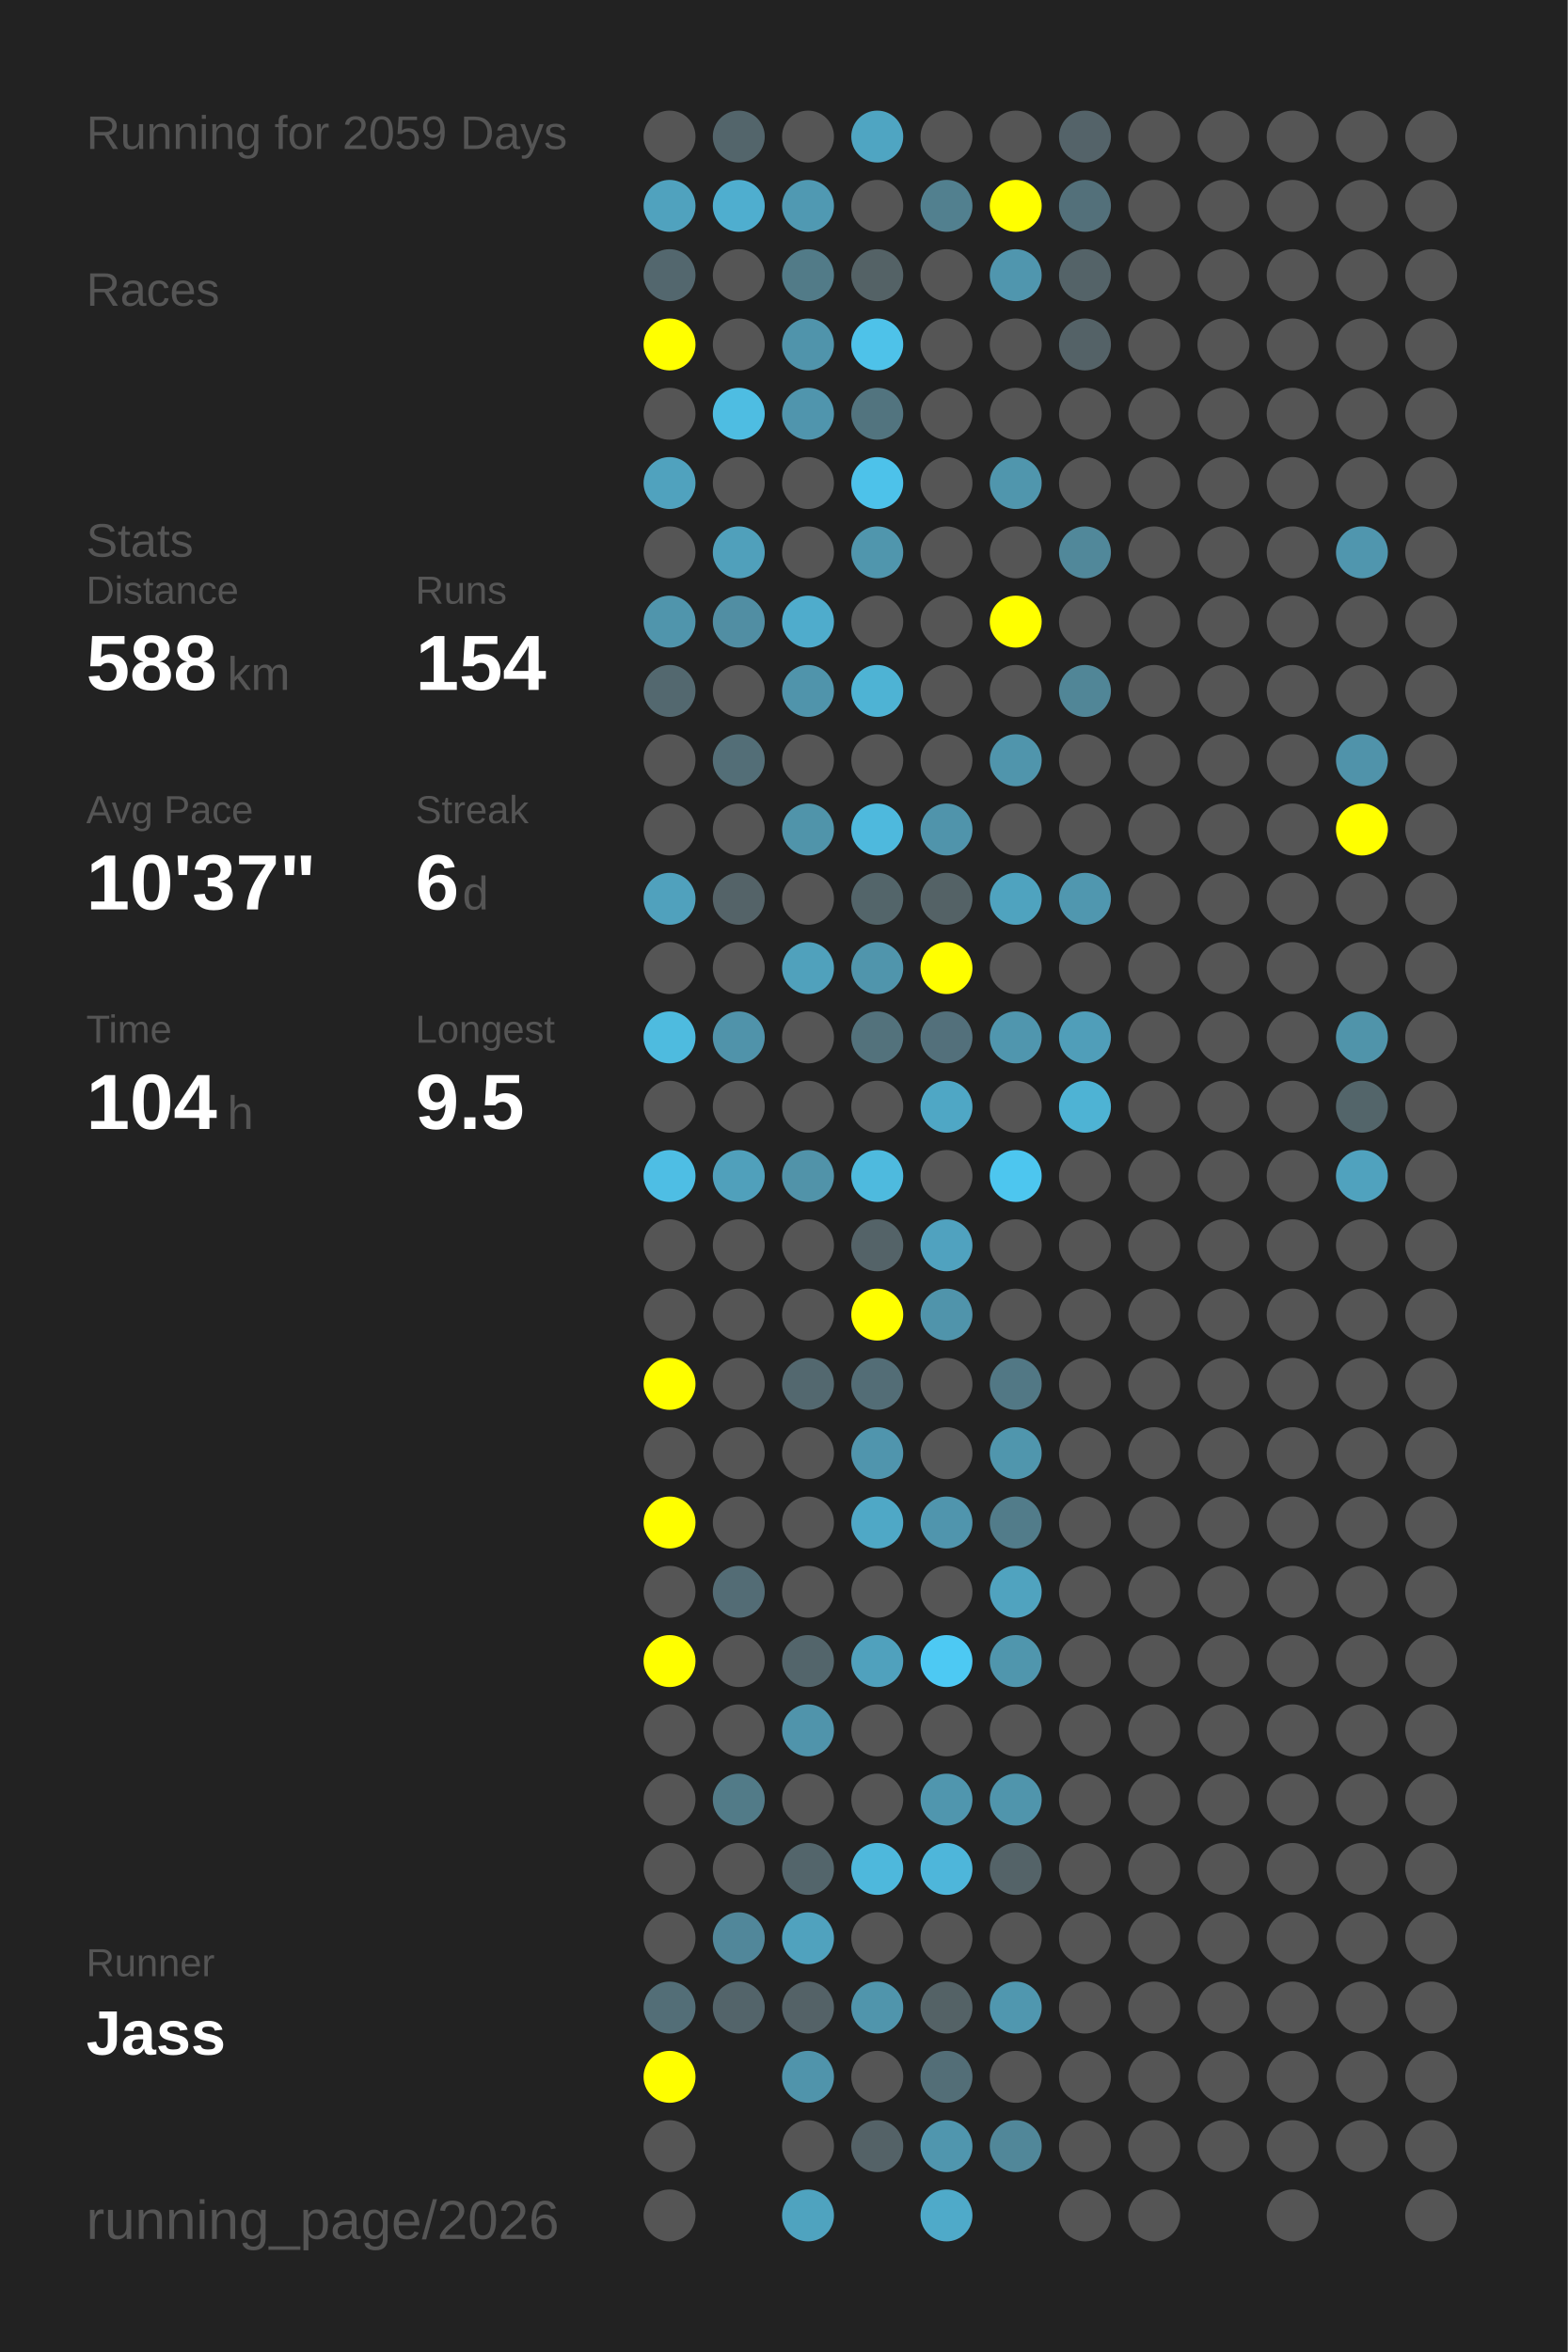
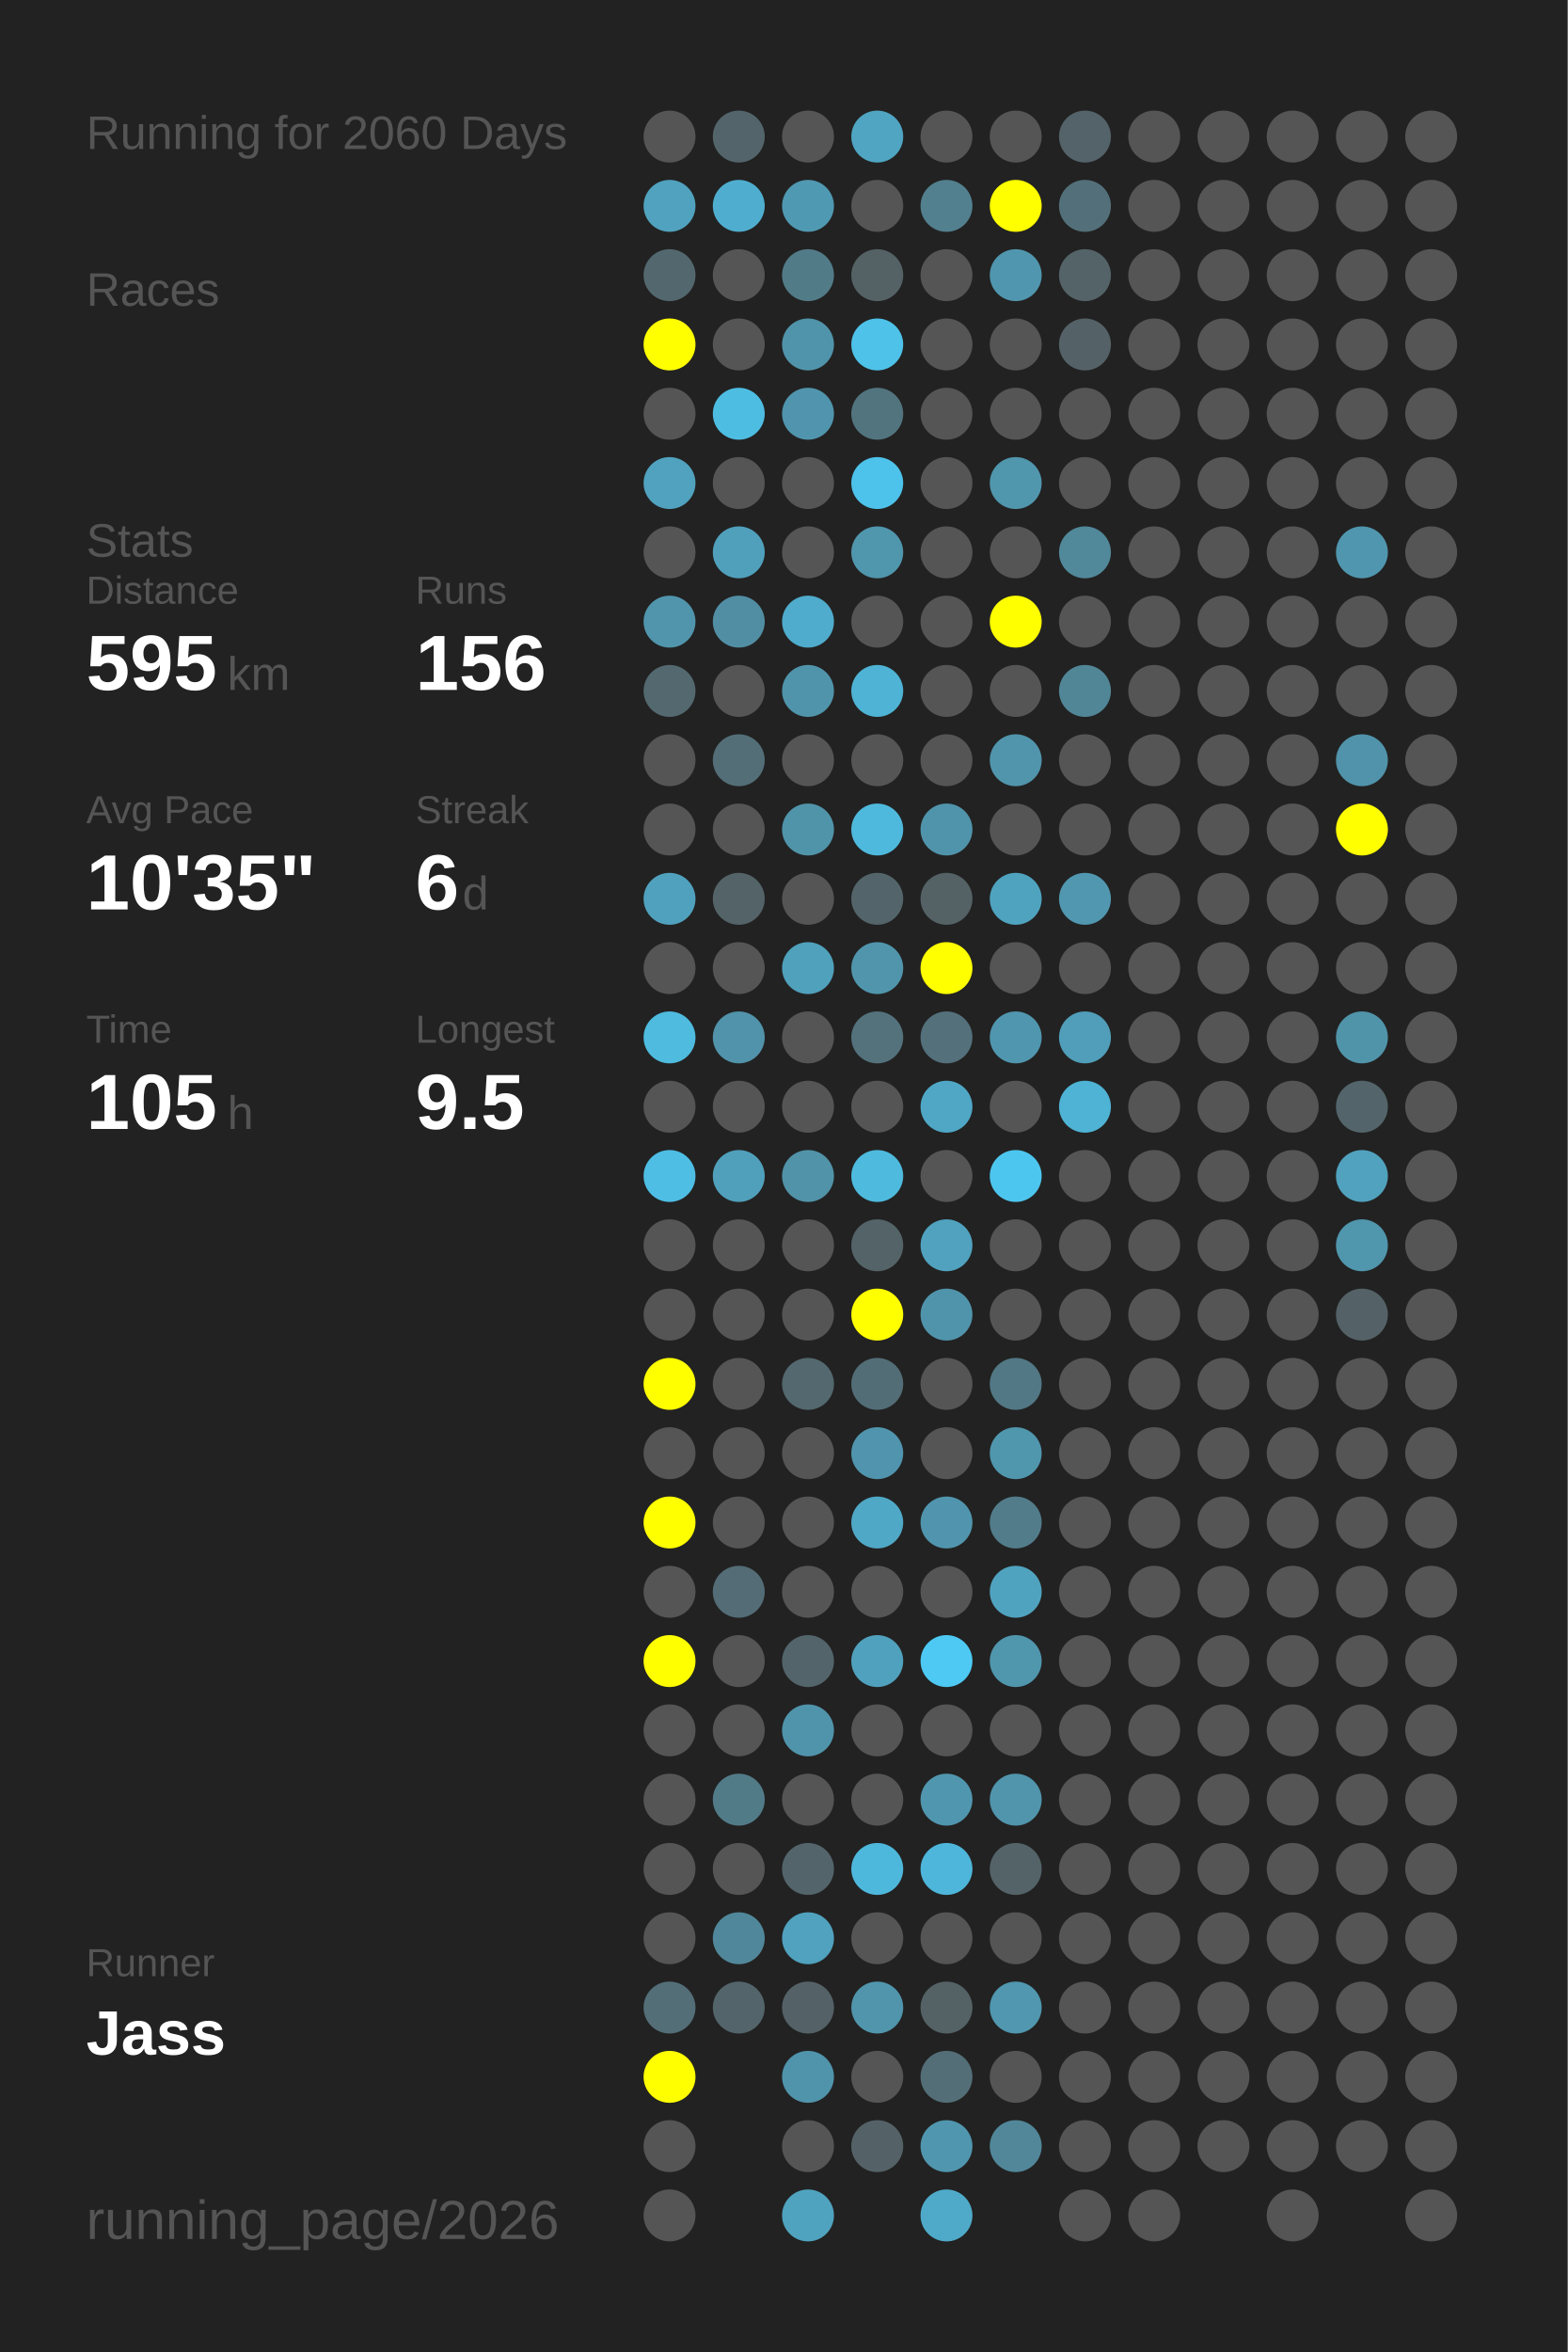
<svg xmlns="http://www.w3.org/2000/svg" baseProfile="full" height="300mm" version="1.1" viewBox="0,0,200,300" width="200mm">
  <defs />
  <rect fill="#222222" height="300" width="200" x="0" y="0" />
-   <text fill="#555555" style="font-size:6px; font-family:Arial;" x="11" y="19">Running for 2059 Days</text>
+   <text fill="#555555" style="font-size:6px; font-family:Arial;" x="11" y="19">Running for 2060 Days</text>
  <text fill="#555555" style="font-size:6px; font-family:Arial;" x="11" y="39">Races</text>
  <text fill="#555555" style="font-size:6px; font-family:Arial;" x="11" y="71">Stats</text>
  <text fill="#555555" style="font-size:5px; font-family:Arial;" x="11" y="77">Distance</text>
-   <text fill="#FFFFFF" style="font-size:10px; font-family:Arial; font-weight:bold;" x="11" y="88">588</text>
+   <text fill="#FFFFFF" style="font-size:10px; font-family:Arial; font-weight:bold;" x="11" y="88">595</text>
  <text fill="#555555" style="font-size:6px; font-family:Arial;" x="29" y="88">km</text>
  <text fill="#555555" style="font-size:5px; font-family:Arial;" x="53" y="77">Runs</text>
-   <text fill="#FFFFFF" style="font-size:10px; font-family:Arial; font-weight:bold;" x="53" y="88">154</text>
+   <text fill="#FFFFFF" style="font-size:10px; font-family:Arial; font-weight:bold;" x="53" y="88">156</text>
  <text fill="#555555" style="font-size:5px; font-family:Arial;" x="11" y="105">Avg Pace</text>
-   <text fill="#FFFFFF" style="font-size:10px; font-family:Arial; font-weight:bold;" x="11" y="116">10'37"</text>
+   <text fill="#FFFFFF" style="font-size:10px; font-family:Arial; font-weight:bold;" x="11" y="116">10'35"</text>
  <text fill="#555555" style="font-size:5px; font-family:Arial;" x="53" y="105">Streak</text>
  <text fill="#FFFFFF" style="font-size:10px; font-family:Arial; font-weight:bold;" x="53" y="116">6</text>
  <text fill="#555555" style="font-size:6px; font-family:Arial;" x="59" y="116">d</text>
  <text fill="#555555" style="font-size:5px; font-family:Arial;" x="11" y="133">Time</text>
-   <text fill="#FFFFFF" style="font-size:10px; font-family:Arial; font-weight:bold;" x="11" y="144">104</text>
+   <text fill="#FFFFFF" style="font-size:10px; font-family:Arial; font-weight:bold;" x="11" y="144">105</text>
  <text fill="#555555" style="font-size:6px; font-family:Arial;" x="29" y="144">h</text>
  <text fill="#555555" style="font-size:5px; font-family:Arial;" x="53" y="133">Longest</text>
  <text fill="#FFFFFF" style="font-size:10px; font-family:Arial; font-weight:bold;" x="53" y="144">9.5</text>
  <text fill="#555555" style="font-size:5px; font-family:Arial;" x="11" y="252.065">Runner</text>
  <text fill="#FFFFFF" style="font-size:8px; font-family:Arial; font-weight:bold;" x="11" y="262.065">Jass</text>
  <text fill="#555555" style="font-size:7px; font-family:Arial;" x="11" y="285.581">running_page/2026</text>
  <circle cx="85.417" cy="17.419" fill="#555555" r="3.312" />
  <circle cx="85.417" cy="26.258" fill="#50a2be" r="3.312" />
  <circle cx="85.417" cy="35.097" fill="#53676e" r="3.312" />
  <circle cx="85.417" cy="43.935" fill="#FFFF00" r="3.312" />
  <circle cx="85.417" cy="52.774" fill="#555555" r="3.312" />
  <circle cx="85.417" cy="61.613" fill="#50a2be" r="3.312" />
  <circle cx="85.417" cy="70.452" fill="#555555" r="3.312" />
  <circle cx="85.417" cy="79.29" fill="#5095ac" r="3.312" />
  <circle cx="85.417" cy="88.129" fill="#53686f" r="3.312" />
  <circle cx="85.417" cy="96.968" fill="#555555" r="3.312" />
  <circle cx="85.417" cy="105.806" fill="#555555" r="3.312" />
  <circle cx="85.417" cy="114.645" fill="#50a1bd" r="3.312" />
  <circle cx="85.417" cy="123.484" fill="#555555" r="3.312" />
  <circle cx="85.417" cy="132.323" fill="#4ebbdf" r="3.312" />
  <circle cx="85.417" cy="141.161" fill="#555555" r="3.312" />
  <circle cx="85.417" cy="150" fill="#4ebee4" r="3.312" />
  <circle cx="85.417" cy="158.839" fill="#555555" r="3.312" />
  <circle cx="85.417" cy="167.677" fill="#555555" r="3.312" />
  <circle cx="85.417" cy="176.516" fill="#FFFF00" r="3.312" />
  <circle cx="85.417" cy="185.355" fill="#555555" r="3.312" />
  <circle cx="85.417" cy="194.194" fill="#FFFF00" r="3.312" />
  <circle cx="85.417" cy="203.032" fill="#555555" r="3.312" />
  <circle cx="85.417" cy="211.871" fill="#FFFF00" r="3.312" />
  <circle cx="85.417" cy="220.71" fill="#555555" r="3.312" />
  <circle cx="85.417" cy="229.548" fill="#555555" r="3.312" />
  <circle cx="85.417" cy="238.387" fill="#555555" r="3.312" />
  <circle cx="85.417" cy="247.226" fill="#555555" r="3.312" />
  <circle cx="85.417" cy="256.065" fill="#536e77" r="3.312" />
  <circle cx="85.417" cy="264.903" fill="#FFFF00" r="3.312" />
  <circle cx="85.417" cy="273.742" fill="#555555" r="3.312" />
  <circle cx="85.417" cy="282.581" fill="#555555" r="3.312" />
  <circle cx="94.25" cy="17.419" fill="#53656b" r="3.312" />
  <circle cx="94.25" cy="26.258" fill="#4faecf" r="3.312" />
  <circle cx="94.25" cy="35.097" fill="#555555" r="3.312" />
  <circle cx="94.25" cy="43.935" fill="#555555" r="3.312" />
  <circle cx="94.25" cy="52.774" fill="#4ebde2" r="3.312" />
  <circle cx="94.25" cy="61.613" fill="#555555" r="3.312" />
  <circle cx="94.25" cy="70.452" fill="#50a0bb" r="3.312" />
  <circle cx="94.25" cy="79.29" fill="#518ea3" r="3.312" />
  <circle cx="94.25" cy="88.129" fill="#555555" r="3.312" />
  <circle cx="94.25" cy="96.968" fill="#536e77" r="3.312" />
  <circle cx="94.25" cy="105.806" fill="#555555" r="3.312" />
  <circle cx="94.25" cy="114.645" fill="#546368" r="3.312" />
  <circle cx="94.25" cy="123.484" fill="#555555" r="3.312" />
  <circle cx="94.25" cy="132.323" fill="#5093aa" r="3.312" />
  <circle cx="94.25" cy="141.161" fill="#555555" r="3.312" />
  <circle cx="94.25" cy="150" fill="#50a0bb" r="3.312" />
  <circle cx="94.25" cy="158.839" fill="#555555" r="3.312" />
  <circle cx="94.25" cy="167.677" fill="#555555" r="3.312" />
  <circle cx="94.25" cy="176.516" fill="#555555" r="3.312" />
  <circle cx="94.25" cy="185.355" fill="#555555" r="3.312" />
  <circle cx="94.25" cy="194.194" fill="#555555" r="3.312" />
  <circle cx="94.25" cy="203.032" fill="#536c75" r="3.312" />
  <circle cx="94.25" cy="211.871" fill="#555555" r="3.312" />
  <circle cx="94.25" cy="220.71" fill="#555555" r="3.312" />
  <circle cx="94.25" cy="229.548" fill="#527b88" r="3.312" />
  <circle cx="94.25" cy="238.387" fill="#555555" r="3.312" />
  <circle cx="94.25" cy="247.226" fill="#51879a" r="3.312" />
  <circle cx="94.25" cy="256.065" fill="#53646a" r="3.312" />
  <circle cx="103.083" cy="17.419" fill="#555555" r="3.312" />
  <circle cx="103.083" cy="26.258" fill="#5099b2" r="3.312" />
  <circle cx="103.083" cy="35.097" fill="#527b88" r="3.312" />
  <circle cx="103.083" cy="43.935" fill="#5094ab" r="3.312" />
  <circle cx="103.083" cy="52.774" fill="#5095ad" r="3.312" />
  <circle cx="103.083" cy="61.613" fill="#555555" r="3.312" />
  <circle cx="103.083" cy="70.452" fill="#555555" r="3.312" />
  <circle cx="103.083" cy="79.29" fill="#4faccc" r="3.312" />
  <circle cx="103.083" cy="88.129" fill="#5094ab" r="3.312" />
  <circle cx="103.083" cy="96.968" fill="#555555" r="3.312" />
  <circle cx="103.083" cy="105.806" fill="#5094aa" r="3.312" />
  <circle cx="103.083" cy="114.645" fill="#555555" r="3.312" />
  <circle cx="103.083" cy="123.484" fill="#50a1bc" r="3.312" />
  <circle cx="103.083" cy="132.323" fill="#555555" r="3.312" />
  <circle cx="103.083" cy="141.161" fill="#555555" r="3.312" />
  <circle cx="103.083" cy="150" fill="#5193a9" r="3.312" />
  <circle cx="103.083" cy="158.839" fill="#555555" r="3.312" />
  <circle cx="103.083" cy="167.677" fill="#555555" r="3.312" />
  <circle cx="103.083" cy="176.516" fill="#53686f" r="3.312" />
  <circle cx="103.083" cy="185.355" fill="#555555" r="3.312" />
  <circle cx="103.083" cy="194.194" fill="#555555" r="3.312" />
  <circle cx="103.083" cy="203.032" fill="#555555" r="3.312" />
  <circle cx="103.083" cy="211.871" fill="#53656b" r="3.312" />
  <circle cx="103.083" cy="220.71" fill="#5094ab" r="3.312" />
  <circle cx="103.083" cy="229.548" fill="#555555" r="3.312" />
  <circle cx="103.083" cy="238.387" fill="#53656b" r="3.312" />
  <circle cx="103.083" cy="247.226" fill="#50a2be" r="3.312" />
  <circle cx="103.083" cy="256.065" fill="#546267" r="3.312" />
  <circle cx="103.083" cy="264.903" fill="#5094ab" r="3.312" />
  <circle cx="103.083" cy="273.742" fill="#555555" r="3.312" />
  <circle cx="103.083" cy="282.581" fill="#4fa3bf" r="3.312" />
  <circle cx="111.917" cy="17.419" fill="#4fa5c2" r="3.312" />
  <circle cx="111.917" cy="26.258" fill="#555555" r="3.312" />
  <circle cx="111.917" cy="35.097" fill="#546266" r="3.312" />
  <circle cx="111.917" cy="43.935" fill="#4ec2e9" r="3.312" />
  <circle cx="111.917" cy="52.774" fill="#52747f" r="3.312" />
  <circle cx="111.917" cy="61.613" fill="#4dc2ea" r="3.312" />
  <circle cx="111.917" cy="70.452" fill="#5096ad" r="3.312" />
  <circle cx="111.917" cy="79.29" fill="#555555" r="3.312" />
  <circle cx="111.917" cy="88.129" fill="#4eb3d4" r="3.312" />
  <circle cx="111.917" cy="96.968" fill="#555555" r="3.312" />
  <circle cx="111.917" cy="105.806" fill="#4eb9dd" r="3.312" />
  <circle cx="111.917" cy="114.645" fill="#53656a" r="3.312" />
  <circle cx="111.917" cy="123.484" fill="#5095ac" r="3.312" />
  <circle cx="111.917" cy="132.323" fill="#53727c" r="3.312" />
  <circle cx="111.917" cy="141.161" fill="#555555" r="3.312" />
  <circle cx="111.917" cy="150" fill="#4ebade" r="3.312" />
  <circle cx="111.917" cy="158.839" fill="#546368" r="3.312" />
  <circle cx="111.917" cy="167.677" fill="#FFFF00" r="3.312" />
  <circle cx="111.917" cy="176.516" fill="#536d76" r="3.312" />
  <circle cx="111.917" cy="185.355" fill="#5095ad" r="3.312" />
  <circle cx="111.917" cy="194.194" fill="#4fa8c6" r="3.312" />
  <circle cx="111.917" cy="203.032" fill="#555555" r="3.312" />
  <circle cx="111.917" cy="211.871" fill="#50a1bd" r="3.312" />
  <circle cx="111.917" cy="220.71" fill="#555555" r="3.312" />
  <circle cx="111.917" cy="229.548" fill="#555555" r="3.312" />
  <circle cx="111.917" cy="238.387" fill="#4eb8dc" r="3.312" />
  <circle cx="111.917" cy="247.226" fill="#555555" r="3.312" />
  <circle cx="111.917" cy="256.065" fill="#5095ac" r="3.312" />
  <circle cx="111.917" cy="264.903" fill="#555555" r="3.312" />
  <circle cx="111.917" cy="273.742" fill="#546267" r="3.312" />
  <circle cx="120.75" cy="17.419" fill="#555555" r="3.312" />
  <circle cx="120.75" cy="26.258" fill="#52808f" r="3.312" />
  <circle cx="120.75" cy="35.097" fill="#555555" r="3.312" />
  <circle cx="120.75" cy="43.935" fill="#555555" r="3.312" />
  <circle cx="120.75" cy="52.774" fill="#555555" r="3.312" />
  <circle cx="120.75" cy="61.613" fill="#555555" r="3.312" />
  <circle cx="120.75" cy="70.452" fill="#555555" r="3.312" />
  <circle cx="120.75" cy="79.29" fill="#555555" r="3.312" />
  <circle cx="120.75" cy="88.129" fill="#555555" r="3.312" />
  <circle cx="120.75" cy="96.968" fill="#555555" r="3.312" />
  <circle cx="120.75" cy="105.806" fill="#5094ab" r="3.312" />
  <circle cx="120.75" cy="114.645" fill="#546266" r="3.312" />
  <circle cx="120.75" cy="123.484" fill="#FFFF00" r="3.312" />
  <circle cx="120.75" cy="132.323" fill="#53707b" r="3.312" />
  <circle cx="120.75" cy="141.161" fill="#4fa7c5" r="3.312" />
  <circle cx="120.75" cy="150" fill="#555555" r="3.312" />
  <circle cx="120.75" cy="158.839" fill="#50a2bf" r="3.312" />
  <circle cx="120.75" cy="167.677" fill="#5094ab" r="3.312" />
  <circle cx="120.75" cy="176.516" fill="#555555" r="3.312" />
  <circle cx="120.75" cy="185.355" fill="#555555" r="3.312" />
  <circle cx="120.75" cy="194.194" fill="#5095ad" r="3.312" />
  <circle cx="120.75" cy="203.032" fill="#555555" r="3.312" />
  <circle cx="120.75" cy="211.871" fill="#4dc9f3" r="3.312" />
  <circle cx="120.75" cy="220.71" fill="#555555" r="3.312" />
  <circle cx="120.75" cy="229.548" fill="#5096ae" r="3.312" />
  <circle cx="120.75" cy="238.387" fill="#4eb6da" r="3.312" />
  <circle cx="120.75" cy="247.226" fill="#555555" r="3.312" />
  <circle cx="120.75" cy="256.065" fill="#546266" r="3.312" />
  <circle cx="120.75" cy="264.903" fill="#536e77" r="3.312" />
  <circle cx="120.75" cy="273.742" fill="#5096ae" r="3.312" />
  <circle cx="120.75" cy="282.581" fill="#4faac9" r="3.312" />
  <circle cx="129.583" cy="17.419" fill="#555555" r="3.312" />
  <circle cx="129.583" cy="26.258" fill="#FFFF00" r="3.312" />
  <circle cx="129.583" cy="35.097" fill="#5096ae" r="3.312" />
  <circle cx="129.583" cy="43.935" fill="#555555" r="3.312" />
  <circle cx="129.583" cy="52.774" fill="#555555" r="3.312" />
  <circle cx="129.583" cy="61.613" fill="#5096ad" r="3.312" />
  <circle cx="129.583" cy="70.452" fill="#555555" r="3.312" />
  <circle cx="129.583" cy="79.29" fill="#FFFF00" r="3.312" />
  <circle cx="129.583" cy="88.129" fill="#555555" r="3.312" />
  <circle cx="129.583" cy="96.968" fill="#5095ac" r="3.312" />
  <circle cx="129.583" cy="105.806" fill="#555555" r="3.312" />
  <circle cx="129.583" cy="114.645" fill="#4fa3bf" r="3.312" />
  <circle cx="129.583" cy="123.484" fill="#555555" r="3.312" />
  <circle cx="129.583" cy="132.323" fill="#5096ae" r="3.312" />
  <circle cx="129.583" cy="141.161" fill="#555555" r="3.312" />
  <circle cx="129.583" cy="150" fill="#4dc6ef" r="3.312" />
  <circle cx="129.583" cy="158.839" fill="#555555" r="3.312" />
  <circle cx="129.583" cy="167.677" fill="#555555" r="3.312" />
  <circle cx="129.583" cy="176.516" fill="#527885" r="3.312" />
  <circle cx="129.583" cy="185.355" fill="#5096ad" r="3.312" />
  <circle cx="129.583" cy="194.194" fill="#527c8a" r="3.312" />
  <circle cx="129.583" cy="203.032" fill="#50a3bf" r="3.312" />
  <circle cx="129.583" cy="211.871" fill="#5096ad" r="3.312" />
  <circle cx="129.583" cy="220.71" fill="#555555" r="3.312" />
  <circle cx="129.583" cy="229.548" fill="#5095ac" r="3.312" />
  <circle cx="129.583" cy="238.387" fill="#546368" r="3.312" />
  <circle cx="129.583" cy="247.226" fill="#555555" r="3.312" />
  <circle cx="129.583" cy="256.065" fill="#5097af" r="3.312" />
  <circle cx="129.583" cy="264.903" fill="#555555" r="3.312" />
  <circle cx="129.583" cy="273.742" fill="#518799" r="3.312" />
  <circle cx="138.417" cy="17.419" fill="#546369" r="3.312" />
  <circle cx="138.417" cy="26.258" fill="#53707a" r="3.312" />
  <circle cx="138.417" cy="35.097" fill="#546368" r="3.312" />
  <circle cx="138.417" cy="43.935" fill="#546267" r="3.312" />
  <circle cx="138.417" cy="52.774" fill="#555555" r="3.312" />
  <circle cx="138.417" cy="61.613" fill="#555555" r="3.312" />
  <circle cx="138.417" cy="70.452" fill="#51889a" r="3.312" />
  <circle cx="138.417" cy="79.29" fill="#555555" r="3.312" />
  <circle cx="138.417" cy="88.129" fill="#518697" r="3.312" />
  <circle cx="138.417" cy="96.968" fill="#555555" r="3.312" />
  <circle cx="138.417" cy="105.806" fill="#555555" r="3.312" />
  <circle cx="138.417" cy="114.645" fill="#5097af" r="3.312" />
  <circle cx="138.417" cy="123.484" fill="#555555" r="3.312" />
  <circle cx="138.417" cy="132.323" fill="#509eb9" r="3.312" />
  <circle cx="138.417" cy="141.161" fill="#4eb3d4" r="3.312" />
  <circle cx="138.417" cy="150" fill="#555555" r="3.312" />
  <circle cx="138.417" cy="158.839" fill="#555555" r="3.312" />
  <circle cx="138.417" cy="167.677" fill="#555555" r="3.312" />
  <circle cx="138.417" cy="176.516" fill="#555555" r="3.312" />
  <circle cx="138.417" cy="185.355" fill="#555555" r="3.312" />
  <circle cx="138.417" cy="194.194" fill="#555555" r="3.312" />
  <circle cx="138.417" cy="203.032" fill="#555555" r="3.312" />
  <circle cx="138.417" cy="211.871" fill="#555555" r="3.312" />
  <circle cx="138.417" cy="220.71" fill="#555555" r="3.312" />
  <circle cx="138.417" cy="229.548" fill="#555555" r="3.312" />
  <circle cx="138.417" cy="238.387" fill="#555555" r="3.312" />
  <circle cx="138.417" cy="247.226" fill="#555555" r="3.312" />
  <circle cx="138.417" cy="256.065" fill="#555555" r="3.312" />
  <circle cx="138.417" cy="264.903" fill="#555555" r="3.312" />
  <circle cx="138.417" cy="273.742" fill="#555555" r="3.312" />
  <circle cx="138.417" cy="282.581" fill="#555555" r="3.312" />
  <circle cx="147.25" cy="17.419" fill="#555555" r="3.312" />
  <circle cx="147.25" cy="26.258" fill="#555555" r="3.312" />
  <circle cx="147.25" cy="35.097" fill="#555555" r="3.312" />
  <circle cx="147.25" cy="43.935" fill="#555555" r="3.312" />
  <circle cx="147.25" cy="52.774" fill="#555555" r="3.312" />
  <circle cx="147.25" cy="61.613" fill="#555555" r="3.312" />
  <circle cx="147.25" cy="70.452" fill="#555555" r="3.312" />
  <circle cx="147.25" cy="79.29" fill="#555555" r="3.312" />
  <circle cx="147.25" cy="88.129" fill="#555555" r="3.312" />
  <circle cx="147.25" cy="96.968" fill="#555555" r="3.312" />
  <circle cx="147.25" cy="105.806" fill="#555555" r="3.312" />
  <circle cx="147.25" cy="114.645" fill="#555555" r="3.312" />
  <circle cx="147.25" cy="123.484" fill="#555555" r="3.312" />
  <circle cx="147.25" cy="132.323" fill="#555555" r="3.312" />
  <circle cx="147.25" cy="141.161" fill="#555555" r="3.312" />
  <circle cx="147.25" cy="150" fill="#555555" r="3.312" />
  <circle cx="147.25" cy="158.839" fill="#555555" r="3.312" />
  <circle cx="147.25" cy="167.677" fill="#555555" r="3.312" />
  <circle cx="147.25" cy="176.516" fill="#555555" r="3.312" />
  <circle cx="147.25" cy="185.355" fill="#555555" r="3.312" />
  <circle cx="147.25" cy="194.194" fill="#555555" r="3.312" />
  <circle cx="147.25" cy="203.032" fill="#555555" r="3.312" />
  <circle cx="147.25" cy="211.871" fill="#555555" r="3.312" />
  <circle cx="147.25" cy="220.71" fill="#555555" r="3.312" />
  <circle cx="147.25" cy="229.548" fill="#555555" r="3.312" />
  <circle cx="147.25" cy="238.387" fill="#555555" r="3.312" />
  <circle cx="147.25" cy="247.226" fill="#555555" r="3.312" />
  <circle cx="147.25" cy="256.065" fill="#555555" r="3.312" />
  <circle cx="147.25" cy="264.903" fill="#555555" r="3.312" />
  <circle cx="147.25" cy="273.742" fill="#555555" r="3.312" />
  <circle cx="147.25" cy="282.581" fill="#555555" r="3.312" />
  <circle cx="156.083" cy="17.419" fill="#555555" r="3.312" />
  <circle cx="156.083" cy="26.258" fill="#555555" r="3.312" />
  <circle cx="156.083" cy="35.097" fill="#555555" r="3.312" />
  <circle cx="156.083" cy="43.935" fill="#555555" r="3.312" />
  <circle cx="156.083" cy="52.774" fill="#555555" r="3.312" />
  <circle cx="156.083" cy="61.613" fill="#555555" r="3.312" />
  <circle cx="156.083" cy="70.452" fill="#555555" r="3.312" />
  <circle cx="156.083" cy="79.29" fill="#555555" r="3.312" />
  <circle cx="156.083" cy="88.129" fill="#555555" r="3.312" />
  <circle cx="156.083" cy="96.968" fill="#555555" r="3.312" />
  <circle cx="156.083" cy="105.806" fill="#555555" r="3.312" />
  <circle cx="156.083" cy="114.645" fill="#555555" r="3.312" />
  <circle cx="156.083" cy="123.484" fill="#555555" r="3.312" />
  <circle cx="156.083" cy="132.323" fill="#555555" r="3.312" />
  <circle cx="156.083" cy="141.161" fill="#555555" r="3.312" />
  <circle cx="156.083" cy="150" fill="#555555" r="3.312" />
  <circle cx="156.083" cy="158.839" fill="#555555" r="3.312" />
  <circle cx="156.083" cy="167.677" fill="#555555" r="3.312" />
  <circle cx="156.083" cy="176.516" fill="#555555" r="3.312" />
  <circle cx="156.083" cy="185.355" fill="#555555" r="3.312" />
  <circle cx="156.083" cy="194.194" fill="#555555" r="3.312" />
  <circle cx="156.083" cy="203.032" fill="#555555" r="3.312" />
  <circle cx="156.083" cy="211.871" fill="#555555" r="3.312" />
  <circle cx="156.083" cy="220.71" fill="#555555" r="3.312" />
  <circle cx="156.083" cy="229.548" fill="#555555" r="3.312" />
  <circle cx="156.083" cy="238.387" fill="#555555" r="3.312" />
  <circle cx="156.083" cy="247.226" fill="#555555" r="3.312" />
  <circle cx="156.083" cy="256.065" fill="#555555" r="3.312" />
  <circle cx="156.083" cy="264.903" fill="#555555" r="3.312" />
  <circle cx="156.083" cy="273.742" fill="#555555" r="3.312" />
  <circle cx="164.917" cy="17.419" fill="#555555" r="3.312" />
  <circle cx="164.917" cy="26.258" fill="#555555" r="3.312" />
  <circle cx="164.917" cy="35.097" fill="#555555" r="3.312" />
  <circle cx="164.917" cy="43.935" fill="#555555" r="3.312" />
  <circle cx="164.917" cy="52.774" fill="#555555" r="3.312" />
  <circle cx="164.917" cy="61.613" fill="#555555" r="3.312" />
  <circle cx="164.917" cy="70.452" fill="#555555" r="3.312" />
  <circle cx="164.917" cy="79.29" fill="#555555" r="3.312" />
  <circle cx="164.917" cy="88.129" fill="#555555" r="3.312" />
  <circle cx="164.917" cy="96.968" fill="#555555" r="3.312" />
  <circle cx="164.917" cy="105.806" fill="#555555" r="3.312" />
  <circle cx="164.917" cy="114.645" fill="#555555" r="3.312" />
  <circle cx="164.917" cy="123.484" fill="#555555" r="3.312" />
  <circle cx="164.917" cy="132.323" fill="#555555" r="3.312" />
  <circle cx="164.917" cy="141.161" fill="#555555" r="3.312" />
  <circle cx="164.917" cy="150" fill="#555555" r="3.312" />
  <circle cx="164.917" cy="158.839" fill="#555555" r="3.312" />
  <circle cx="164.917" cy="167.677" fill="#555555" r="3.312" />
  <circle cx="164.917" cy="176.516" fill="#555555" r="3.312" />
  <circle cx="164.917" cy="185.355" fill="#555555" r="3.312" />
  <circle cx="164.917" cy="194.194" fill="#555555" r="3.312" />
  <circle cx="164.917" cy="203.032" fill="#555555" r="3.312" />
  <circle cx="164.917" cy="211.871" fill="#555555" r="3.312" />
  <circle cx="164.917" cy="220.71" fill="#555555" r="3.312" />
  <circle cx="164.917" cy="229.548" fill="#555555" r="3.312" />
  <circle cx="164.917" cy="238.387" fill="#555555" r="3.312" />
  <circle cx="164.917" cy="247.226" fill="#555555" r="3.312" />
  <circle cx="164.917" cy="256.065" fill="#555555" r="3.312" />
  <circle cx="164.917" cy="264.903" fill="#555555" r="3.312" />
  <circle cx="164.917" cy="273.742" fill="#555555" r="3.312" />
  <circle cx="164.917" cy="282.581" fill="#555555" r="3.312" />
  <circle cx="173.75" cy="17.419" fill="#555555" r="3.312" />
  <circle cx="173.75" cy="26.258" fill="#555555" r="3.312" />
  <circle cx="173.75" cy="35.097" fill="#555555" r="3.312" />
  <circle cx="173.75" cy="43.935" fill="#555555" r="3.312" />
  <circle cx="173.75" cy="52.774" fill="#555555" r="3.312" />
  <circle cx="173.75" cy="61.613" fill="#555555" r="3.312" />
  <circle cx="173.75" cy="70.452" fill="#5096ae" r="3.312" />
  <circle cx="173.75" cy="79.29" fill="#555555" r="3.312" />
  <circle cx="173.75" cy="88.129" fill="#555555" r="3.312" />
  <circle cx="173.75" cy="96.968" fill="#5093aa" r="3.312" />
  <circle cx="173.75" cy="105.806" fill="#FFFF00" r="3.312" />
  <circle cx="173.75" cy="114.645" fill="#555555" r="3.312" />
  <circle cx="173.75" cy="123.484" fill="#555555" r="3.312" />
  <circle cx="173.75" cy="132.323" fill="#5094aa" r="3.312" />
  <circle cx="173.75" cy="141.161" fill="#53656a" r="3.312" />
  <circle cx="173.75" cy="150" fill="#50a2be" r="3.312" />
-   <circle cx="173.75" cy="158.839" fill="#555555" r="3.312" />
-   <circle cx="173.75" cy="167.677" fill="#555555" r="3.312" />
+   <circle cx="173.75" cy="158.839" fill="#5096ad" r="3.312" />
+   <circle cx="173.75" cy="167.677" fill="#546267" r="3.312" />
  <circle cx="173.75" cy="176.516" fill="#555555" r="3.312" />
  <circle cx="173.75" cy="185.355" fill="#555555" r="3.312" />
  <circle cx="173.75" cy="194.194" fill="#555555" r="3.312" />
  <circle cx="173.75" cy="203.032" fill="#555555" r="3.312" />
  <circle cx="173.75" cy="211.871" fill="#555555" r="3.312" />
  <circle cx="173.75" cy="220.71" fill="#555555" r="3.312" />
  <circle cx="173.75" cy="229.548" fill="#555555" r="3.312" />
  <circle cx="173.75" cy="238.387" fill="#555555" r="3.312" />
  <circle cx="173.75" cy="247.226" fill="#555555" r="3.312" />
  <circle cx="173.75" cy="256.065" fill="#555555" r="3.312" />
  <circle cx="173.75" cy="264.903" fill="#555555" r="3.312" />
  <circle cx="173.75" cy="273.742" fill="#555555" r="3.312" />
  <circle cx="182.583" cy="17.419" fill="#555555" r="3.312" />
  <circle cx="182.583" cy="26.258" fill="#555555" r="3.312" />
  <circle cx="182.583" cy="35.097" fill="#555555" r="3.312" />
  <circle cx="182.583" cy="43.935" fill="#555555" r="3.312" />
  <circle cx="182.583" cy="52.774" fill="#555555" r="3.312" />
  <circle cx="182.583" cy="61.613" fill="#555555" r="3.312" />
  <circle cx="182.583" cy="70.452" fill="#555555" r="3.312" />
  <circle cx="182.583" cy="79.29" fill="#555555" r="3.312" />
  <circle cx="182.583" cy="88.129" fill="#555555" r="3.312" />
  <circle cx="182.583" cy="96.968" fill="#555555" r="3.312" />
  <circle cx="182.583" cy="105.806" fill="#555555" r="3.312" />
  <circle cx="182.583" cy="114.645" fill="#555555" r="3.312" />
  <circle cx="182.583" cy="123.484" fill="#555555" r="3.312" />
  <circle cx="182.583" cy="132.323" fill="#555555" r="3.312" />
  <circle cx="182.583" cy="141.161" fill="#555555" r="3.312" />
  <circle cx="182.583" cy="150" fill="#555555" r="3.312" />
  <circle cx="182.583" cy="158.839" fill="#555555" r="3.312" />
  <circle cx="182.583" cy="167.677" fill="#555555" r="3.312" />
  <circle cx="182.583" cy="176.516" fill="#555555" r="3.312" />
  <circle cx="182.583" cy="185.355" fill="#555555" r="3.312" />
  <circle cx="182.583" cy="194.194" fill="#555555" r="3.312" />
  <circle cx="182.583" cy="203.032" fill="#555555" r="3.312" />
  <circle cx="182.583" cy="211.871" fill="#555555" r="3.312" />
  <circle cx="182.583" cy="220.71" fill="#555555" r="3.312" />
  <circle cx="182.583" cy="229.548" fill="#555555" r="3.312" />
  <circle cx="182.583" cy="238.387" fill="#555555" r="3.312" />
  <circle cx="182.583" cy="247.226" fill="#555555" r="3.312" />
  <circle cx="182.583" cy="256.065" fill="#555555" r="3.312" />
  <circle cx="182.583" cy="264.903" fill="#555555" r="3.312" />
  <circle cx="182.583" cy="273.742" fill="#555555" r="3.312" />
  <circle cx="182.583" cy="282.581" fill="#555555" r="3.312" />
</svg>
